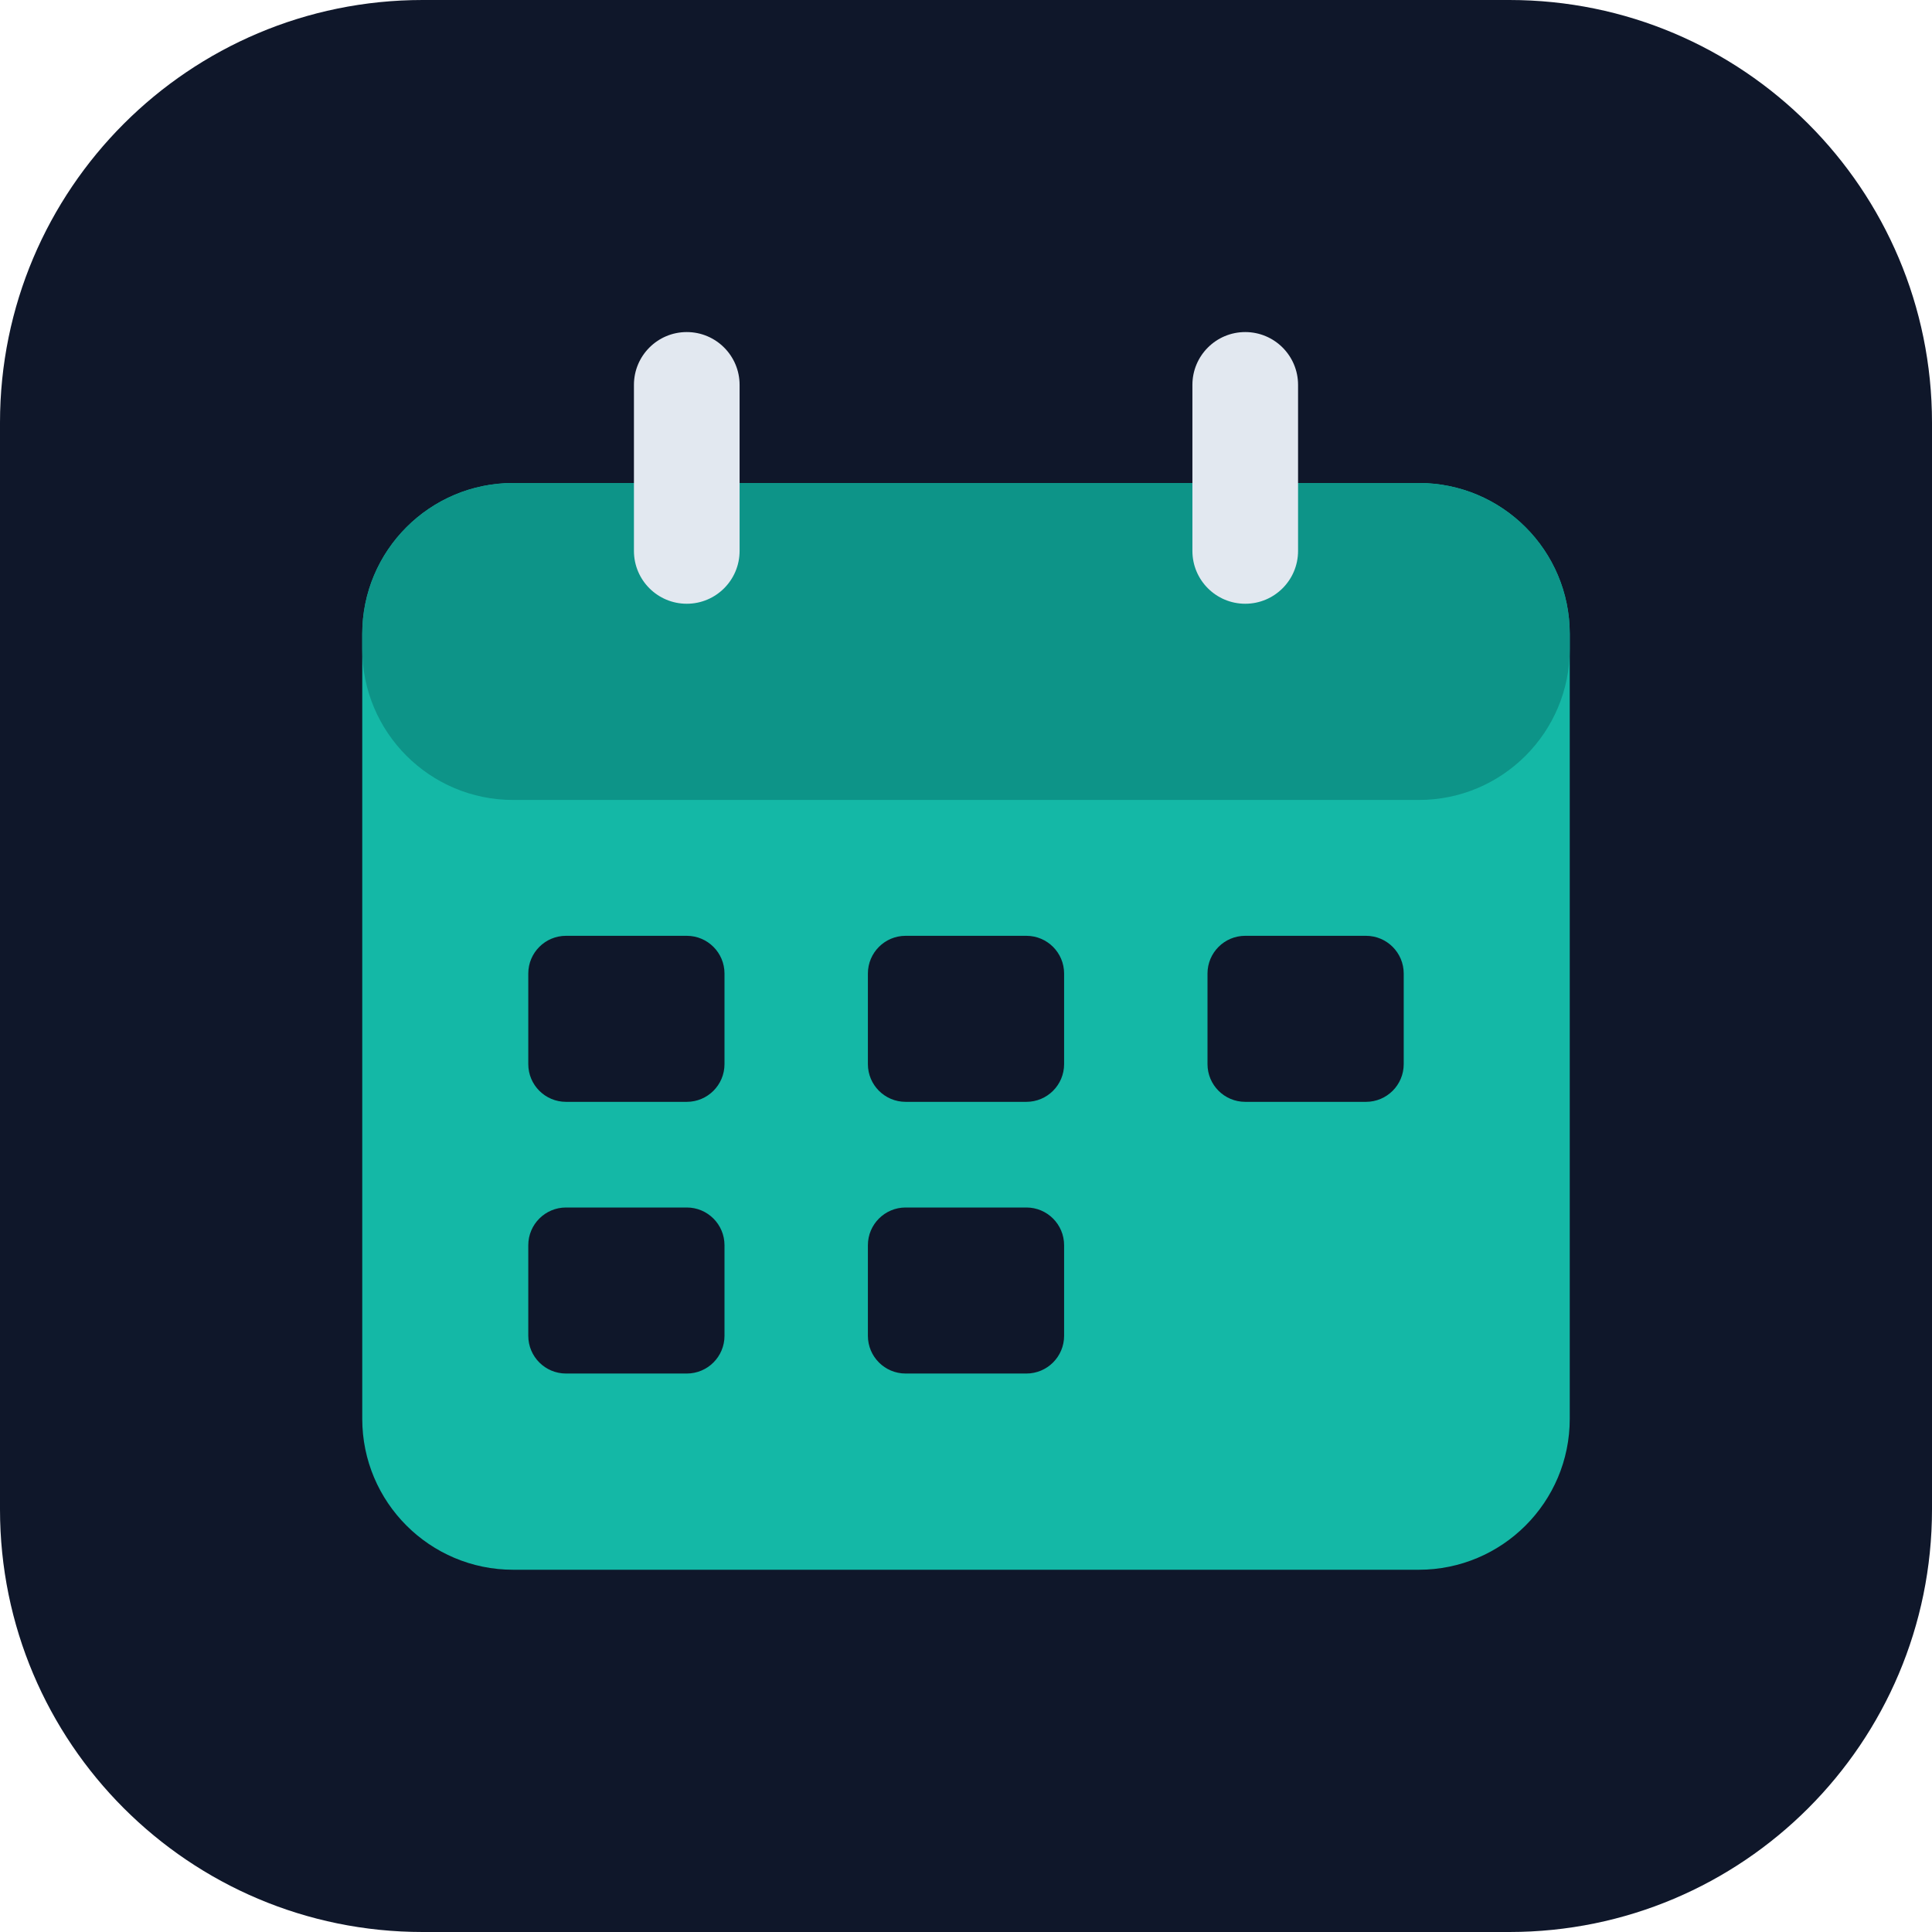
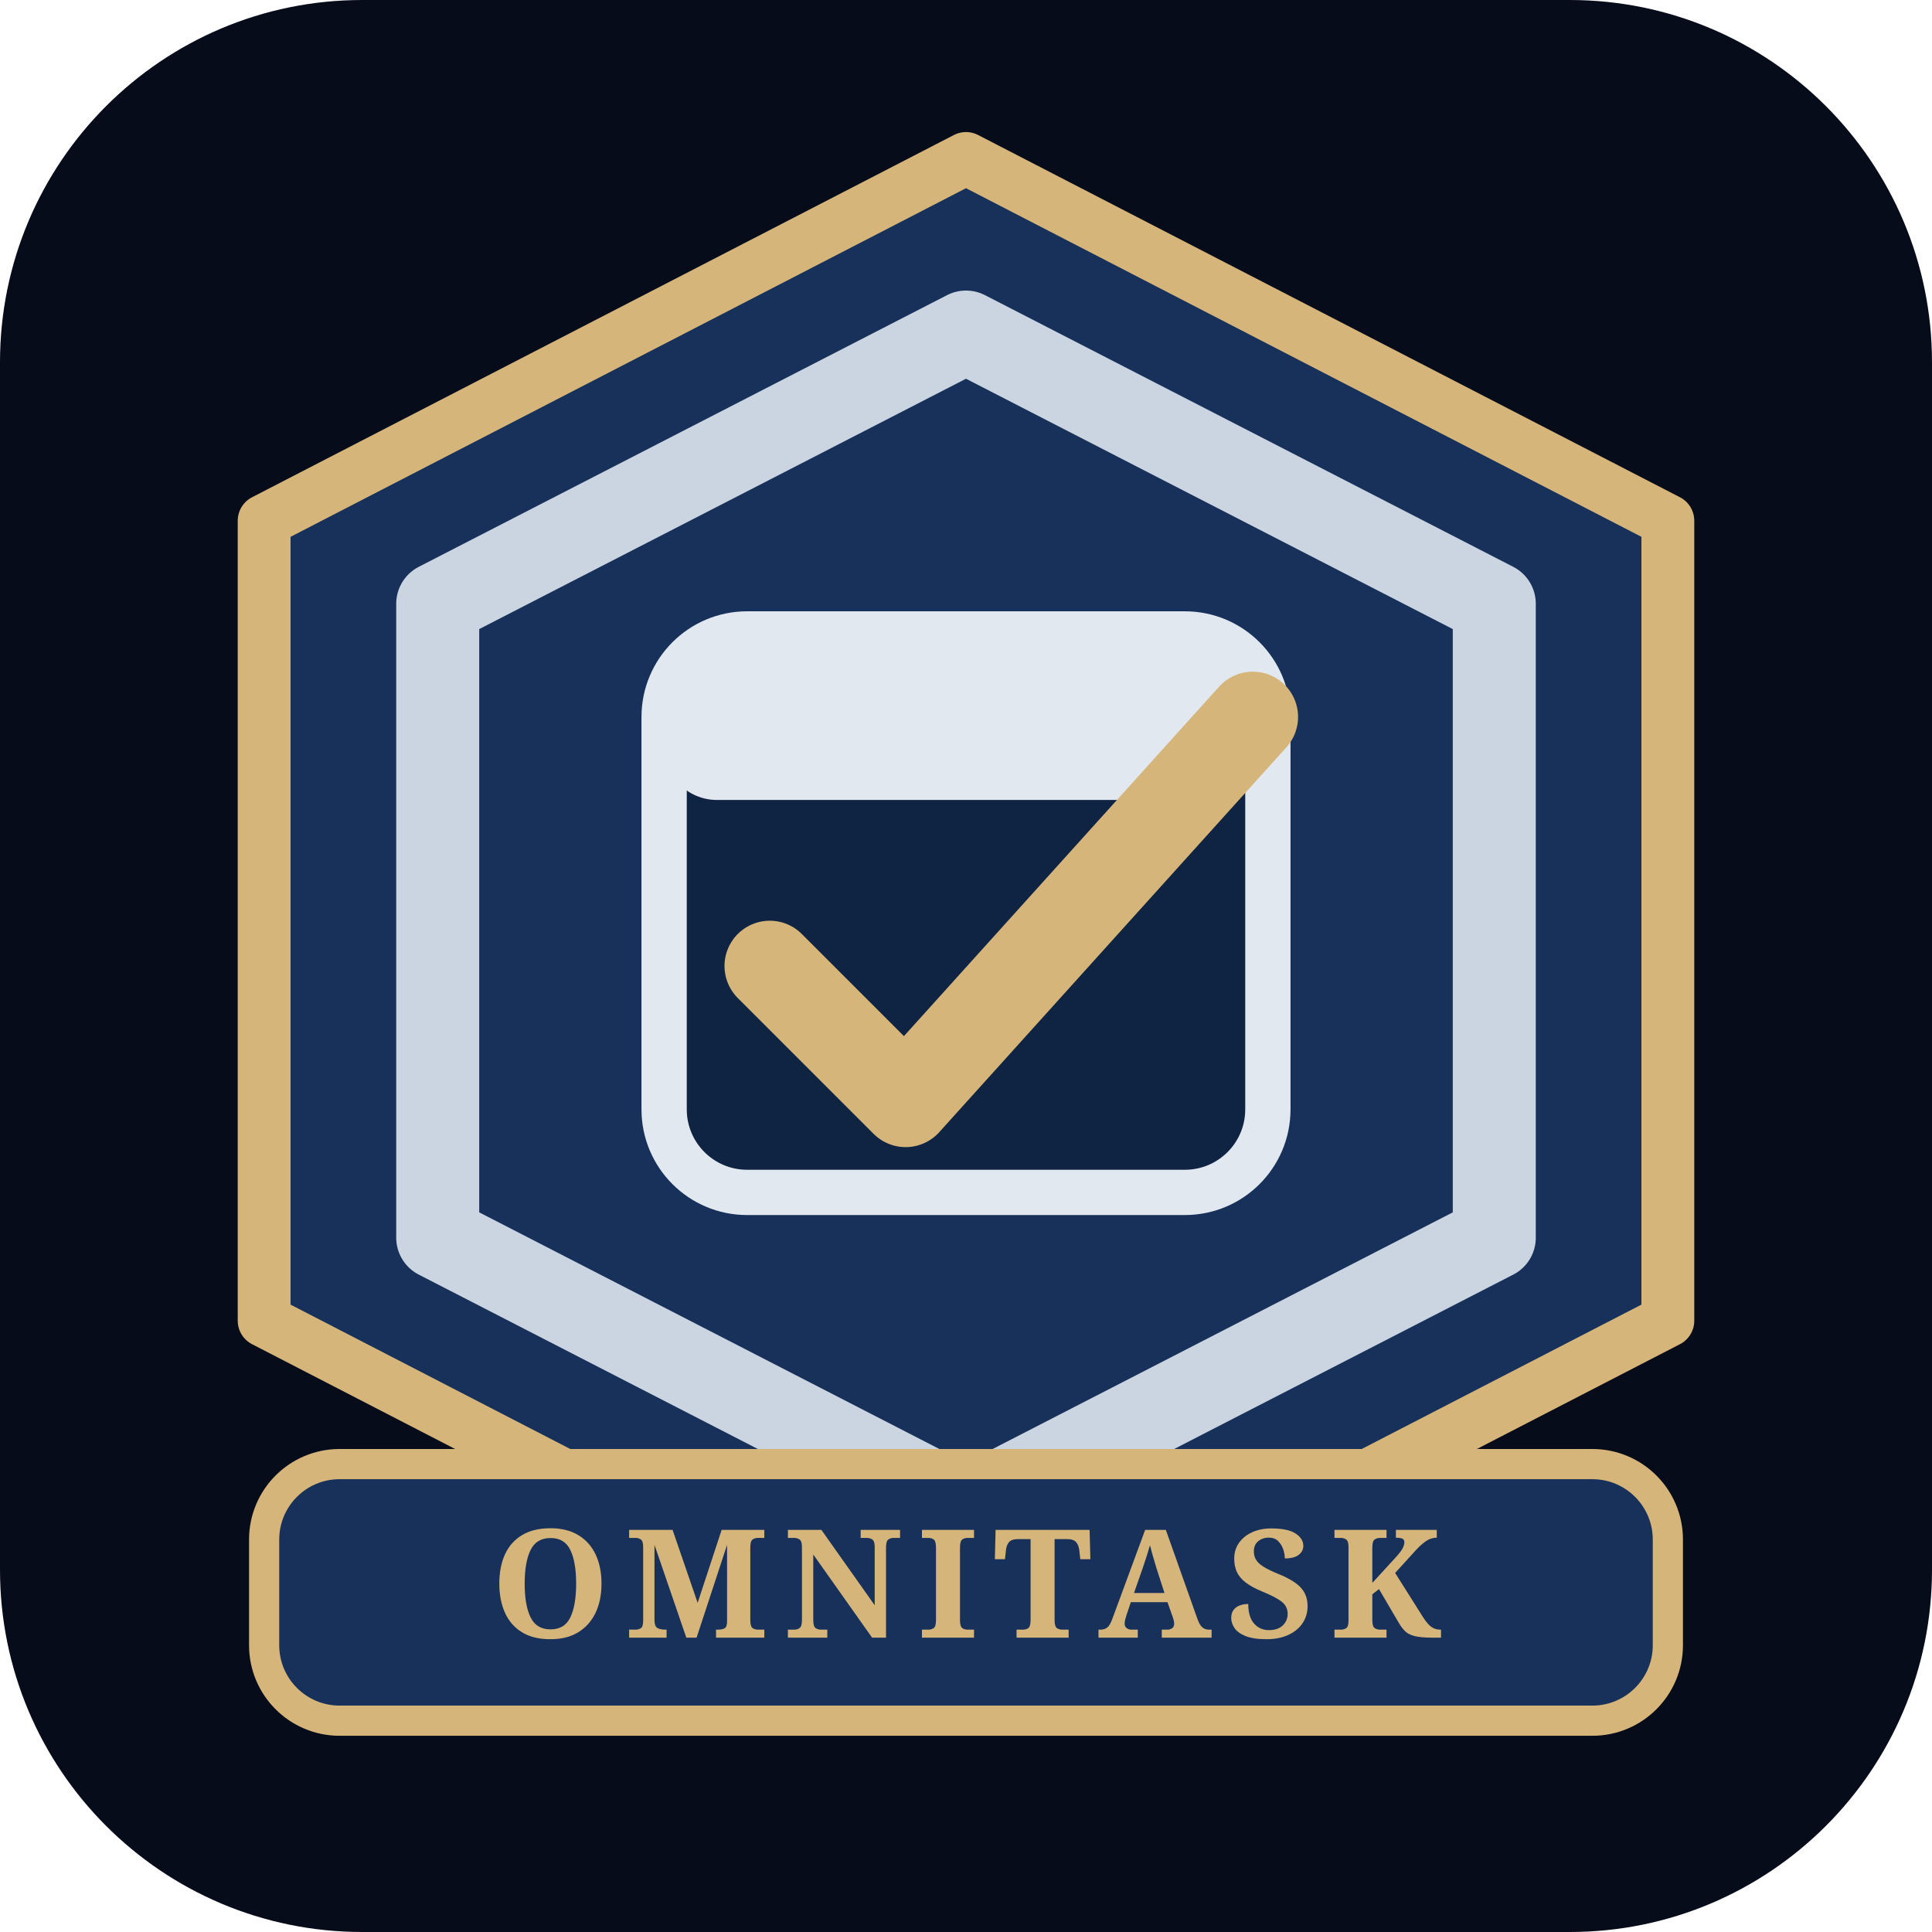
<svg xmlns="http://www.w3.org/2000/svg" viewBox="0 0 512 512">
-   <rect width="512" height="512" rx="112" fill="#0f172a" />
-   <rect x="96" y="128" width="320" height="288" rx="40" fill="#14b8a6" />
-   <rect x="96" y="128" width="320" height="84" rx="40" fill="#0d9488" />
-   <rect x="168" y="88" width="28" height="72" rx="14" fill="#e2e8f0" />
-   <rect x="316" y="88" width="28" height="72" rx="14" fill="#e2e8f0" />
-   <g fill="#0f172a">
-     <rect x="140" y="248" width="52" height="44" rx="10" />
-     <rect x="230" y="248" width="52" height="44" rx="10" />
-     <rect x="320" y="248" width="52" height="44" rx="10" />
-     <rect x="140" y="320" width="52" height="44" rx="10" />
-     <rect x="230" y="320" width="52" height="44" rx="10" />
-   </g>
+   <rect width="512" height="512" rx="96" fill="#070C1B" />
+   <polygon points="256,42 442,138 442,350 256,446 70,350 70,138" fill="#17315A" stroke="#D6B57A" stroke-width="14" stroke-linejoin="round" />
+   <polygon points="256,88 396,160 396,328 256,400 116,328 116,160" fill="none" stroke="#CBD5E1" stroke-width="22" stroke-linejoin="round" />
+   <rect x="176" y="168" width="160" height="148" rx="22" fill="#0F2342" stroke="#E2E8F0" stroke-width="12" />
+   <rect x="176" y="168" width="160" height="44" rx="14" fill="#E2E8F0" />
+   <path d="M204 256 l36 36 l92 -102" fill="none" stroke="#D6B57A" stroke-width="24" stroke-linecap="round" stroke-linejoin="round" />
+   <rect x="70" y="388" width="372" height="68" rx="20" fill="#17315A" stroke="#D6B57A" stroke-width="8" />
+   <text x="256" y="434" text-anchor="middle" font-family="Georgia, serif" font-size="40" font-weight="bold" letter-spacing="4" fill="#D6B57A">OMNITASK</text>
</svg>
